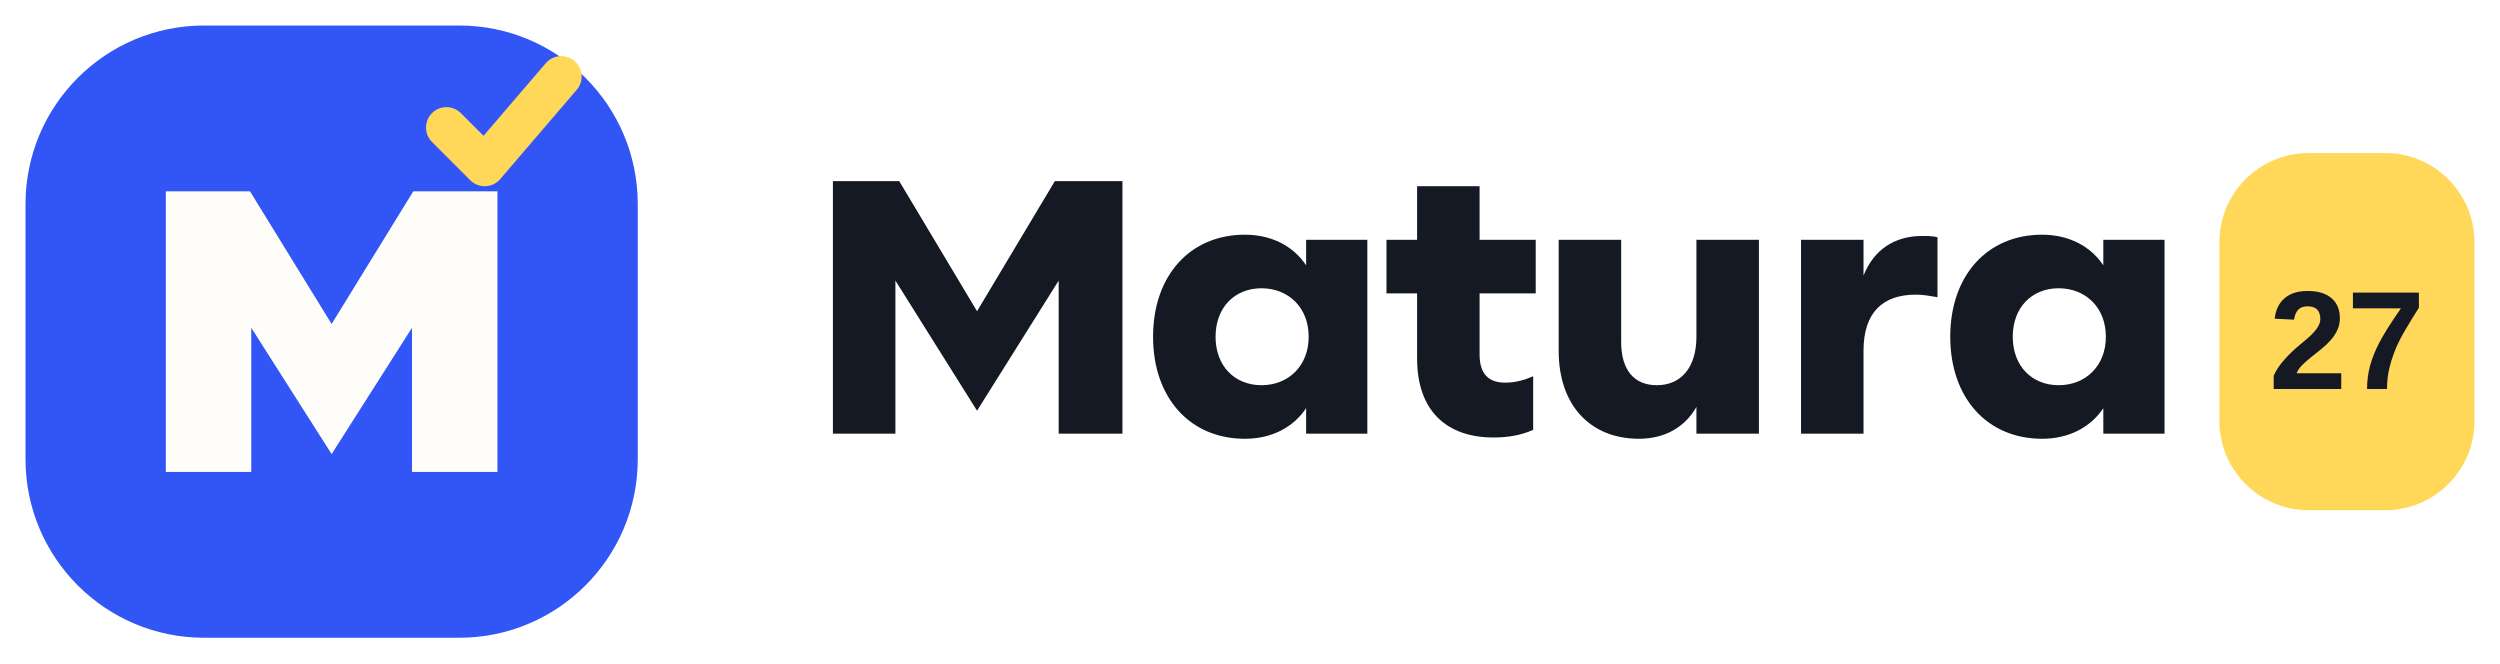
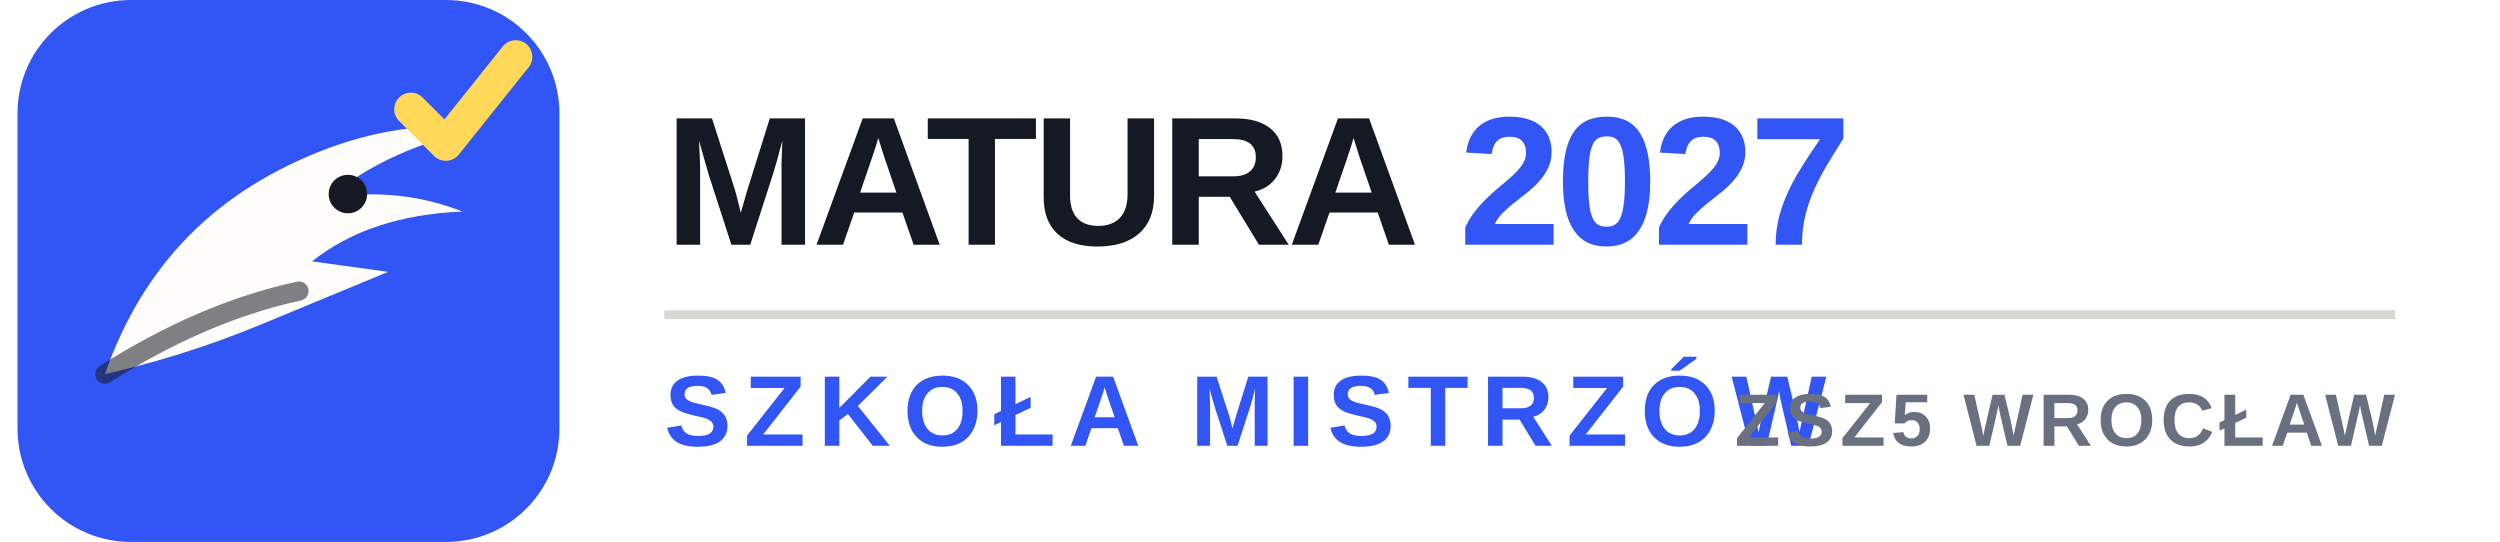
- <svg xmlns="http://www.w3.org/2000/svg" viewBox="0 0 196 52" role="img" aria-labelledby="title desc">
-   <g transform="translate(2 2)">
-     <rect width="48" height="48" rx="14" fill="#3156F5" />
-     <path d="M11 35V13h6.6L24 23.4 30.4 13H37v22h-6.7V23.7L24 33.6l-6.3-9.9V35H11Z" fill="#FFFDF9" />
-     <path d="m33 8 3 3 6-7" fill="none" stroke="#FFD85A" stroke-width="3.2" stroke-linecap="round" stroke-linejoin="round" />
+ <svg xmlns="http://www.w3.org/2000/svg" viewBox="0 0 286 62" role="img" aria-labelledby="title desc">
+   <g transform="translate(2 0)">
+     <path d="M13 0h36c7.2 0 13 5.8 13 13v36c0 7.2-5.8 13-13 13H13C5.8 62 0 56.2 0 49V13C0 5.8 5.8 0 13 0Z" fill="#3156F5" />
+     <path d="M10 42.8c4.4-12.6 12.8-21.1 25.7-25.9 6.1-2.2 11.8-2.9 17.1-2.1-6.9 1.4-12.6 4-17.2 7.8 5.4-.8 10.5-.3 15.3 1.6-7.1.3-12.8 2.2-17.2 5.7l8.7 1.2-12.8 5.3c-5.9 2.5-11.8 4.6-19.6 6.4Z" fill="#FFFDF9" />
+     <path d="M10 42.8c7.4-4.7 14.8-7.9 22.2-9.5" fill="none" stroke="#141924" stroke-width="2.2" stroke-linecap="round" opacity=".55" />
+     <circle cx="37.8" cy="22.2" r="2.2" fill="#141924" />
+     <path d="m45 12.5 4 4 8-10" fill="none" stroke="#FFD85A" stroke-width="3.8" stroke-linecap="round" stroke-linejoin="round" />
  </g>
-   <g fill="#141924">
-     <path d="M65.3 34V14.2h5.2l6.1 10.2 6.1-10.2H88V34h-5V22l-6.4 10.2L70.2 22v12h-4.9Z" />
-     <path d="M97.6 34.4c-4.3 0-7.2-3.2-7.2-8s2.9-8 7.2-8c2.1 0 3.8.9 4.8 2.4v-2h4.8V34h-4.8v-2c-1 1.5-2.7 2.4-4.8 2.4Zm1.3-4.2c2.1 0 3.7-1.5 3.7-3.8s-1.6-3.8-3.7-3.8-3.6 1.5-3.6 3.8 1.5 3.8 3.6 3.8Z" />
-     <path d="M117.1 34.3c-3.7 0-6-2.1-6-6.2V23h-2.4v-4.2h2.4v-4.2h4.9v4.2h4.4V23H116v4.8c0 1.5.7 2.2 2 2.2.8 0 1.5-.2 2.2-.5v4.2c-.9.4-1.9.6-3.1.6Z" />
-     <path d="M128.5 34.4c-3.8 0-6.3-2.6-6.3-6.9v-8.7h4.9v8c0 2.2 1 3.4 2.8 3.4 1.9 0 3.1-1.4 3.1-3.8v-7.6h4.9V34H133v-2.1c-.9 1.6-2.5 2.5-4.5 2.5Z" />
-     <path d="M141.2 34V18.8h4.9v2.8c.8-2 2.4-3.1 4.6-3.1.4 0 .8 0 1.2.1v4.7c-.6-.1-1.1-.2-1.7-.2-2.6 0-4.1 1.4-4.1 4.4V34h-4.9Z" />
-     <path d="M160.1 34.4c-4.3 0-7.2-3.2-7.2-8s2.9-8 7.2-8c2.1 0 3.8.9 4.8 2.4v-2h4.8V34h-4.8v-2c-1 1.5-2.7 2.4-4.8 2.4Zm1.3-4.2c2.1 0 3.7-1.5 3.7-3.8s-1.6-3.8-3.7-3.8-3.6 1.5-3.6 3.8 1.5 3.8 3.6 3.8Z" />
+   <g transform="translate(76 6)">
+     <text x="0" y="22" fill="#141924" font-family="Arial,Helvetica,sans-serif" font-size="21" font-weight="900" letter-spacing="-.6">MATURA <tspan fill="#3156F5">2027</tspan>
+     </text>
+     <path d="M0 30h198" stroke="#D9D7D1" />
+     <text x="0" y="45" fill="#3156F5" font-family="Arial,Helvetica,sans-serif" font-size="11.5" font-weight="800" letter-spacing="1.45">SZKOŁA MISTRZÓW</text>
+     <text x="198" y="45" text-anchor="end" fill="#697080" font-family="Arial,Helvetica,sans-serif" font-size="8.5" font-weight="700" letter-spacing=".6">ZSZ5 WROCŁAW</text>
  </g>
-   <rect x="174" y="12" width="20" height="28" rx="7" fill="#FFD85A" />
-   <text x="184" y="30.5" text-anchor="middle" fill="#141924" font-family="Arial,sans-serif" font-size="11" font-weight="800">27</text>
</svg>
